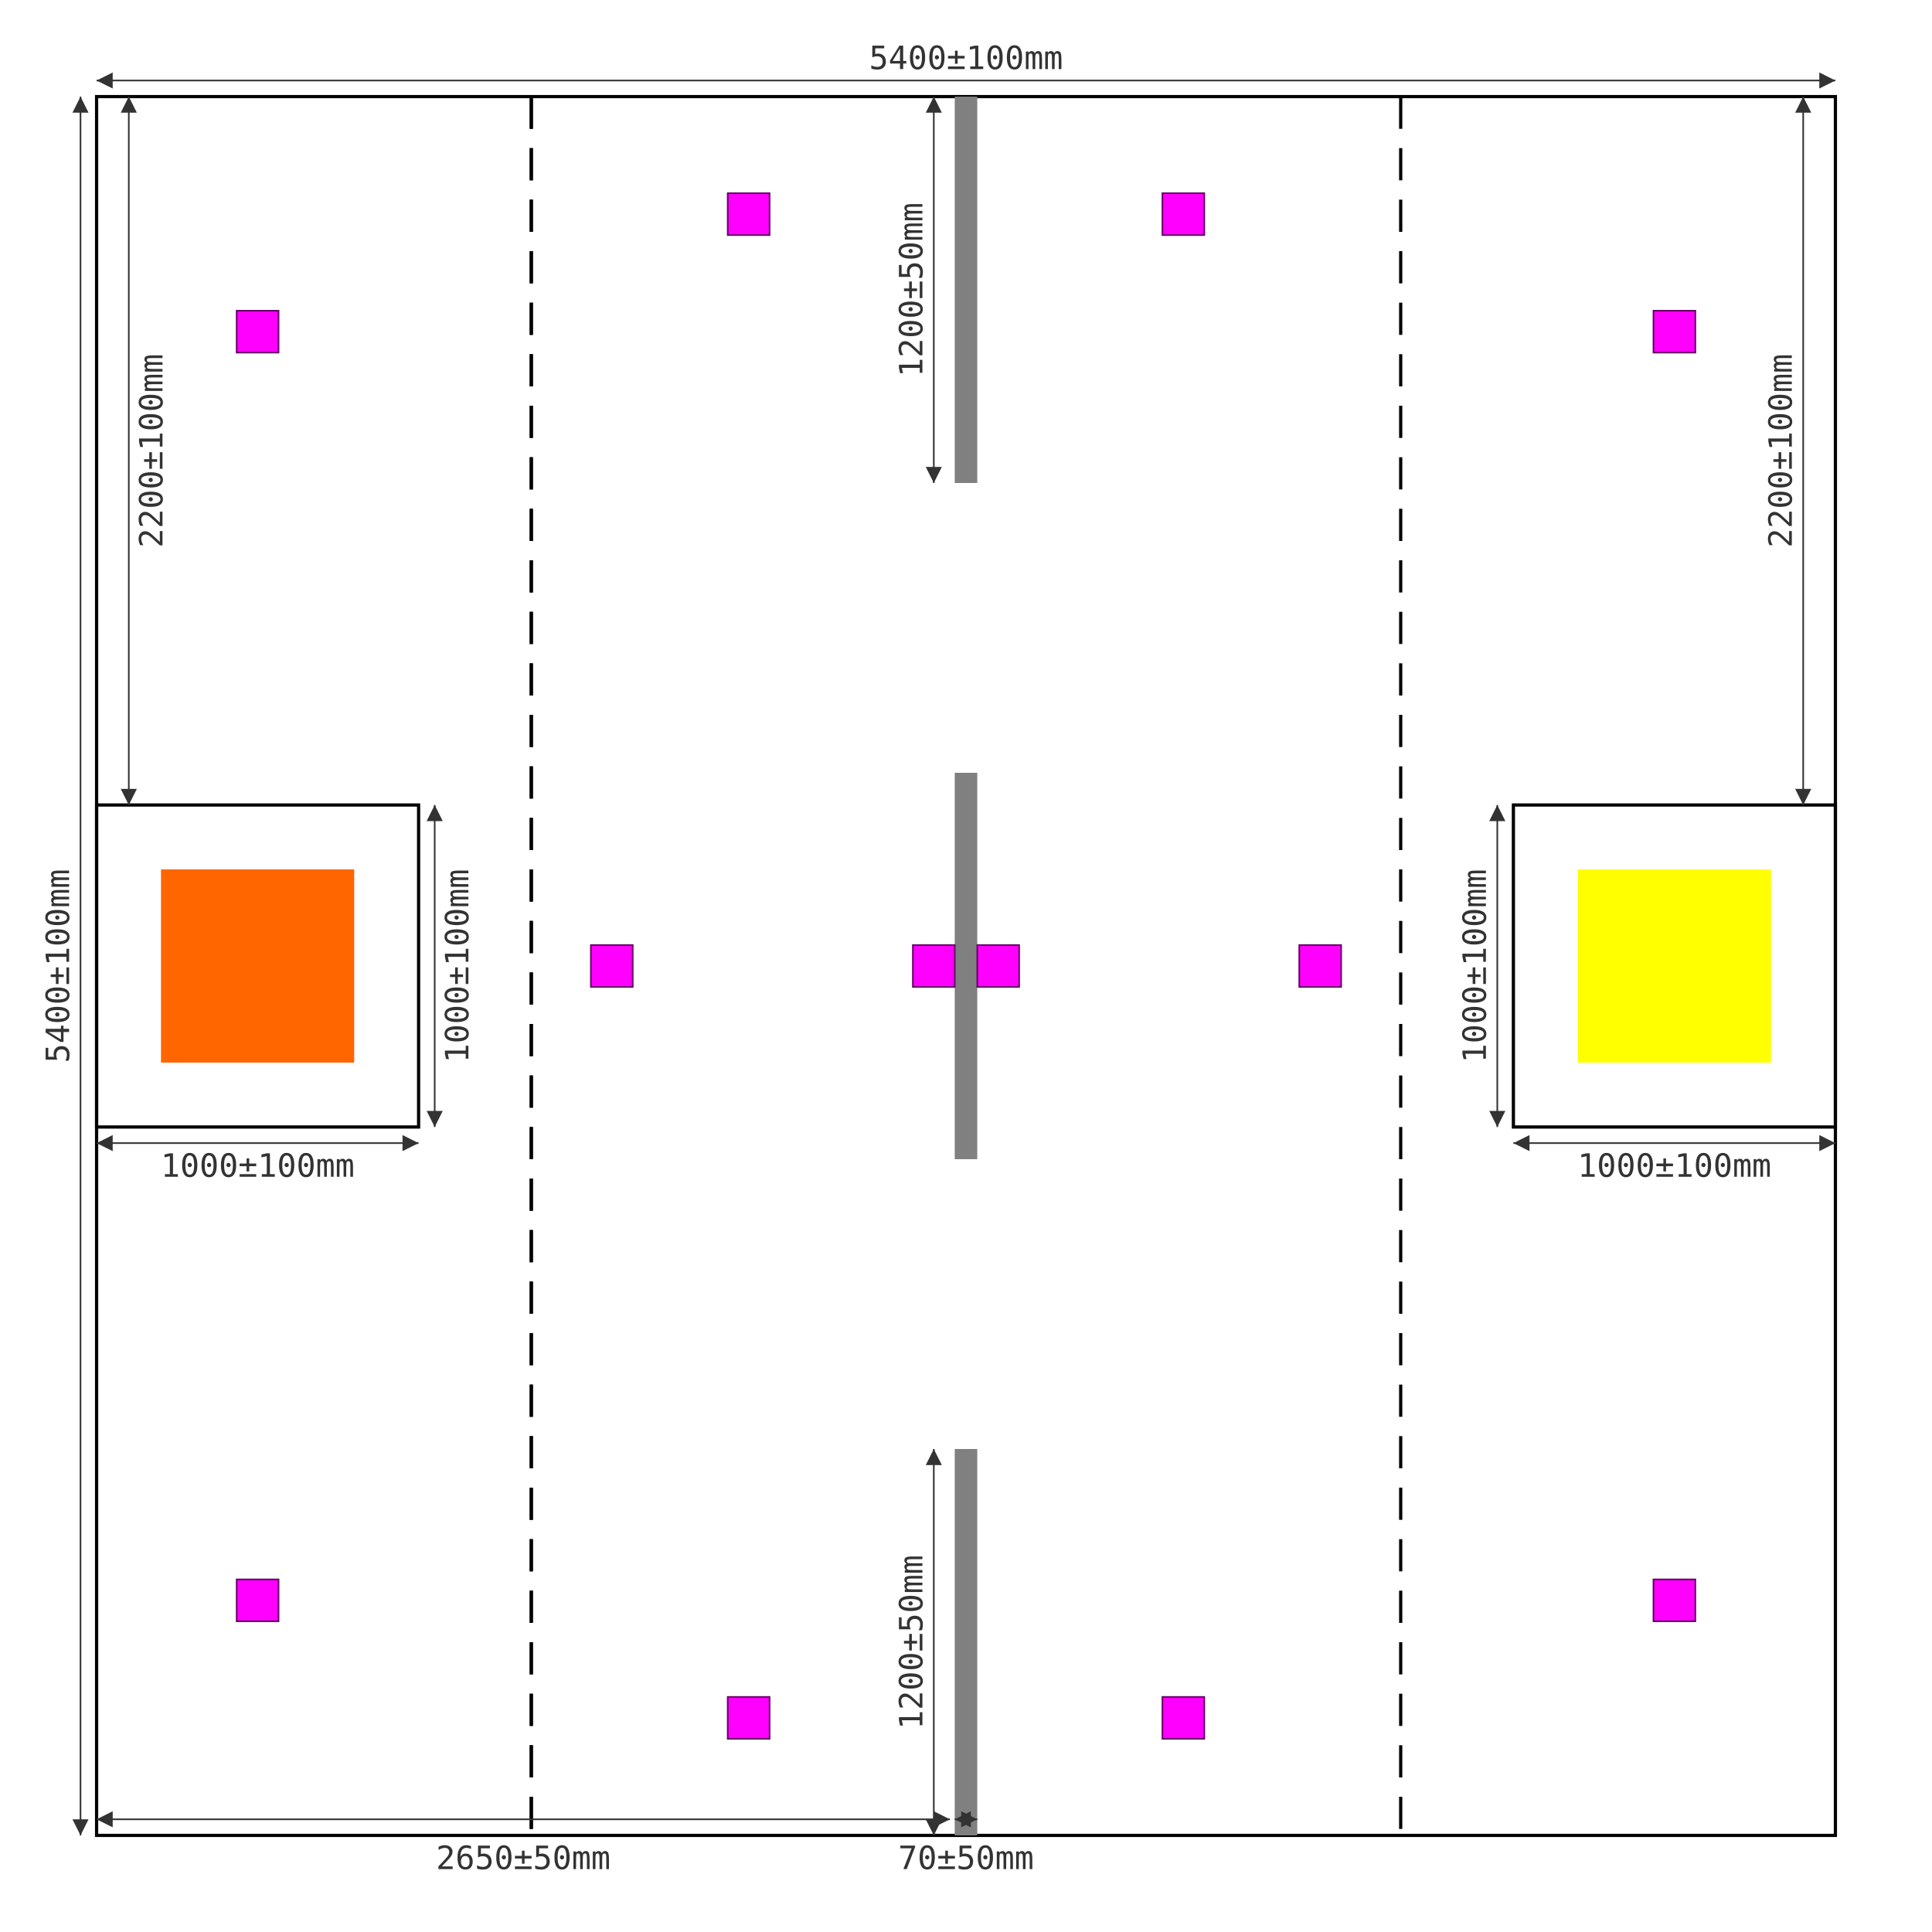
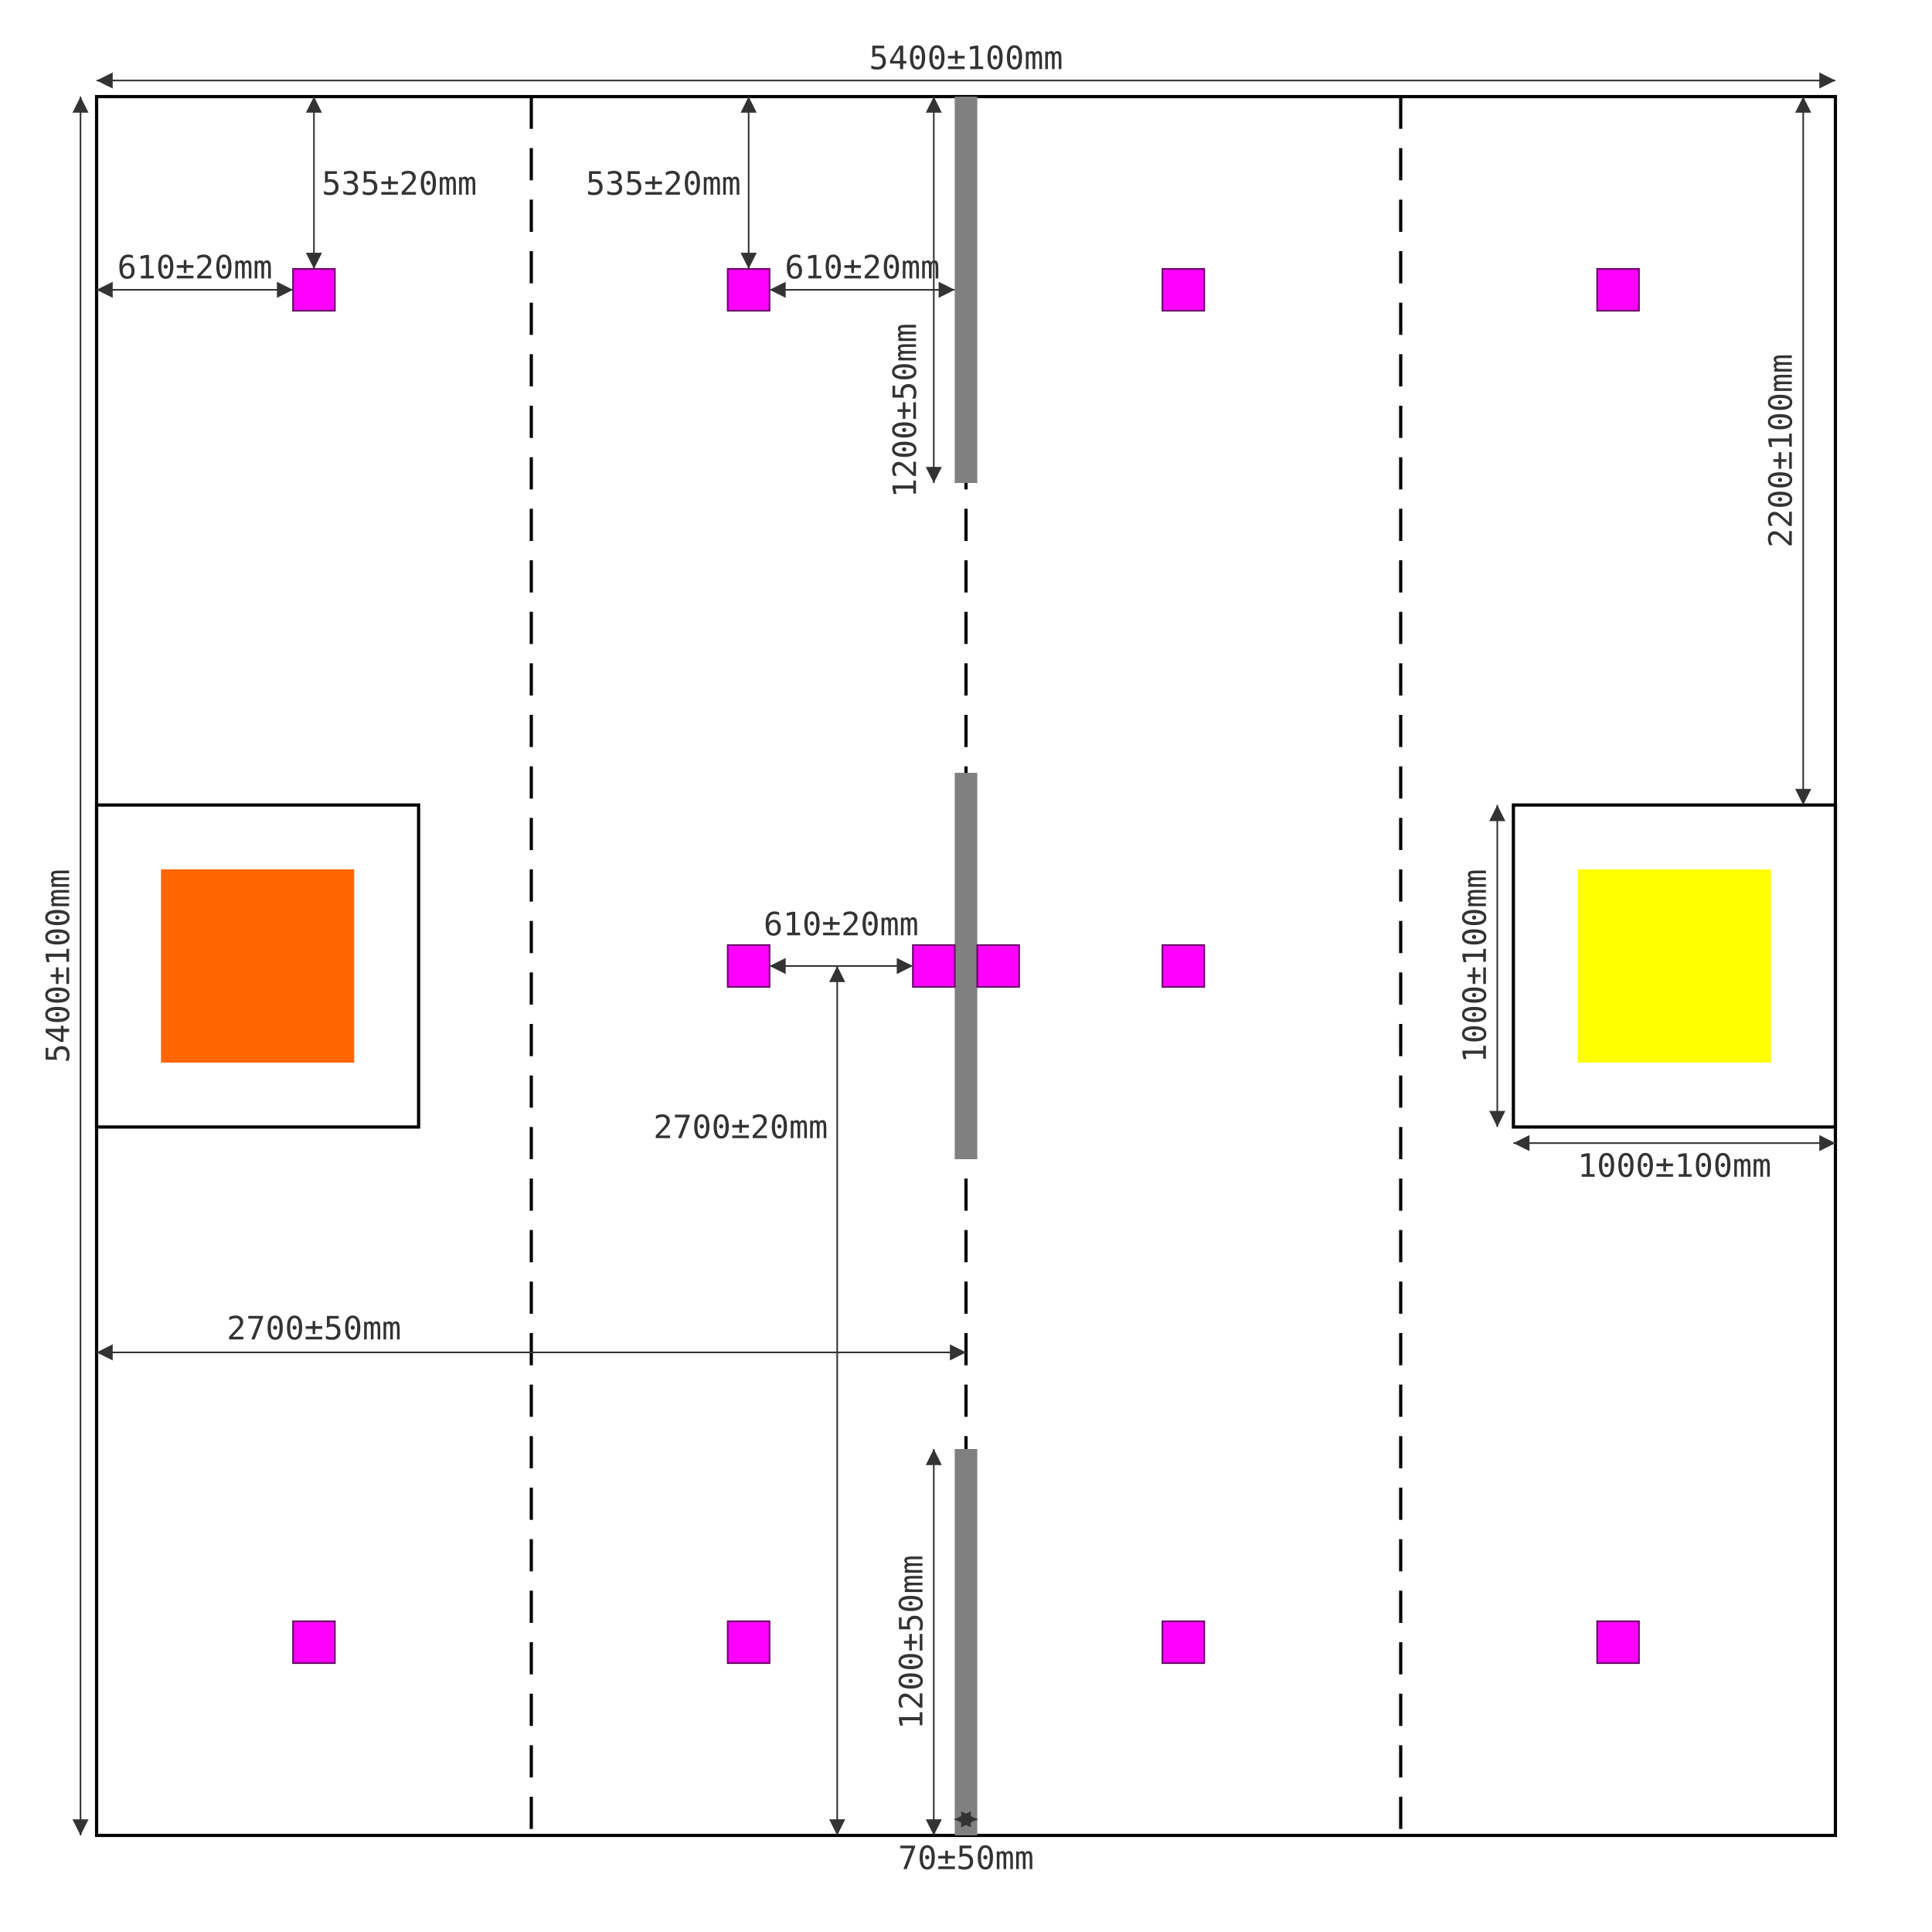
<svg xmlns="http://www.w3.org/2000/svg" xmlns:xlink="http://www.w3.org/1999/xlink" width="6000" height="6000">
  <style type="text/css">
        .bordered {
            fill: transparent;
            stroke: black;
            stroke-width: 10;
        }

        .team-0 {
            fill: #ff6600;
        }

        .team-1 {
            fill: #ffff00;
        }

        .arena-divider {
            fill: grey;
        }

        .scoring-zone-divider {
            stroke: black;
            stroke-width: 10;
            stroke-dasharray: 100, 60;
        }

        rect.token {
            stroke: #660066;
            stroke-width: 5;
            fill: #ff00ff;
        }

        line.dimension {
            stroke: #333333;
            stroke-width: 5;
            marker-start: url(#dimension-arrow-head-start);
            marker-end: url(#dimension-arrow-head-end);
        }

        text.dimension {
            fill: #333333;
            text-anchor: middle;
            dominant-baseline: central;
            font-family: monospace;
            font-size: 100px;
            z-index: 100;
        }

        .dimension-arrow-head {
            fill: #333333;
        }

        .dimension-guide {
            stroke: #777;
            stroke-width: 1;
            stroke-dasharray: 25 3;
            stroke-linecap: round;
            fill: none;
        }
    </style>
  <rect width="6000" height="6000" style="fill: white" />
  <defs>
    <marker id="dimension-arrow-head-start" markerWidth="10" markerHeight="10" refX="0" refY="5" orient="auto" markerUnits="strokeWidth">
      <path d="M 10 0 L 0 5 L 10 10 Z" class="dimension-arrow-head" />
    </marker>
    <marker id="dimension-arrow-head-end" markerWidth="10" markerHeight="10" refX="10" refY="5" orient="auto" markerUnits="strokeWidth">
      <path d="M 0 0 L 10 5 L 0 10 Z" class="dimension-arrow-head" />
    </marker>
    <g id="token">
      <rect width="130" height="130" transform="translate(-65, -65)" class="token" />
    </g>
    <g id="arena_half">
      <line height="5400" x1="1350" y1="0" x2="1350" y2="5400" class="scoring-zone-divider" />
-       <use xlink:href="#token" x="500" y="730" />
-       <use xlink:href="#token" x="500" y="4670" />
-       <use xlink:href="#token" x="2025" y="365" />
-       <use xlink:href="#token" x="1600" y="2700" />
+       <use xlink:href="#token" x="675" y="600" />
+       <use xlink:href="#token" x="2025" y="600" />
+       <use xlink:href="#token" x="2025" y="2700" />
      <use xlink:href="#token" x="2600" y="2700" />
-       <use xlink:href="#token" x="2025" y="5035" />
+       <use xlink:href="#token" x="675" y="4800" />
+       <use xlink:href="#token" x="2025" y="4800" />
    </g>
  </defs>
  <g transform="translate(300 300)">
    <rect width="5400" height="5400" class="bordered" />
-     <line height="5400" x1="1350" y1="0" x2="1350" y2="5400" class="scoring-zone-divider" />
+     <line height="5400" x1="2700" y1="0" x2="2700" y2="5400" class="scoring-zone-divider" />
    <g transform="translate(0, 2200)">
      <rect width="1000" height="1000" class="bordered" />
      <rect width="600" height="600" x="200" y="200" class="team-0" />
    </g>
    <g transform="translate(4400, 2200)">
      <rect width="1000" height="1000" class="bordered" />
      <rect width="600" height="600" x="200" y="200" class="team-1" />
    </g>
    <rect width="70" height="1200" x="2665" class="arena-divider" />
    <rect width="70" height="1200" x="2665" y="2100" class="arena-divider" />
    <rect width="70" height="1200" x="2665" y="4200" class="arena-divider" />
    <line x1="2600" y1="0" x2="2600" y2="1200" class="dimension" />
-     <text x="2530" y="600" transform="rotate(-90, 2530, 600)" class="dimension">1200±50mm</text>
+     <text x="2510" y="975" transform="rotate(-90, 2510, 975)" class="dimension">1200±50mm</text>
    <line x1="2600" y1="4200" x2="2600" y2="5400" class="dimension" />
    <text x="2530" y="4800" transform="rotate(-90, 2530, 4800)" class="dimension">1200±50mm</text>
    <use xlink:href="#arena_half" />
    <use xlink:href="#arena_half" transform="scale(-1, 1) translate(-5400, 0)" />
    <line x1="-50" y1="0" x2="-50" y2="5400" class="dimension" />
    <text x="-120" y="2700" transform="rotate(-90, -120, 2700)" class="dimension">5400±100mm</text>
    <line x1="0" y1="-50" x2="5400" y2="-50" class="dimension" />
    <text x="2700" y="-120" class="dimension">5400±100mm</text>
    <line x1="2665" y1="5350" x2="2735" y2="5350" class="dimension" />
    <text x="2700" y="5470" class="dimension">70±50mm</text>
-     <line x1="0" y1="5350" x2="2650" y2="5350" class="dimension" />
-     <text x="1325" y="5470" class="dimension">2650±50mm</text>
-     <line x1="100" y1="0" x2="100" y2="2200" class="dimension" />
-     <text x="170" y="1100" transform="rotate(-90, 170, 1100)" class="dimension">2200±100mm</text>
+     <line x1="0" y1="3900" x2="2700" y2="3900" class="dimension" />
+     <text x="675" y="3825" class="dimension">2700±50mm</text>
    <line x1="5300" y1="0" x2="5300" y2="2200" class="dimension" />
    <text x="5230" y="1100" transform="rotate(-90, 5230, 1100)" class="dimension">2200±100mm</text>
-     <line x1="0" y1="3250" x2="1000" y2="3250" class="dimension" />
-     <text x="500" y="3320" class="dimension">1000±100mm</text>
    <line x1="4400" y1="3250" x2="5400" y2="3250" class="dimension" />
    <text x="4900" y="3320" class="dimension">1000±100mm</text>
-     <line x1="1050" y1="2200" x2="1050" y2="3200" class="dimension" />
-     <text x="1120" y="2700" transform="rotate(-90, 1120, 2700)" class="dimension">1000±100mm</text>
    <line x1="4350" y1="2200" x2="4350" y2="3200" class="dimension" />
    <text x="4280" y="2700" transform="rotate(-90, 4280, 2700)" class="dimension">1000±100mm</text>
+     <line x1="675" y1="0" x2="675" y2="535" class="dimension" />
+     <text x="940" y="270" class="dimension">535±20mm</text>
+     <line x1="0" y1="600" x2="610" y2="600" class="dimension" />
+     <text x="305" y="530" class="dimension">610±20mm</text>
+     <line x1="2025" y1="0" x2="2025" y2="535" class="dimension" />
+     <text x="1760" y="270" class="dimension">535±20mm</text>
+     <line x1="2090" y1="600" x2="2665" y2="600" class="dimension" />
+     <text x="2378" y="530" class="dimension">610±20mm</text>
+     <line x1="2090" y1="2700" x2="2535" y2="2700" class="dimension" />
+     <text x="2312" y="2570" class="dimension">610±20mm</text>
+     <line x1="2300" y1="2700" x2="2300" y2="5400" class="dimension" />
+     <text x="2000" y="3200" class="dimension">2700±20mm</text>
  </g>
</svg>
